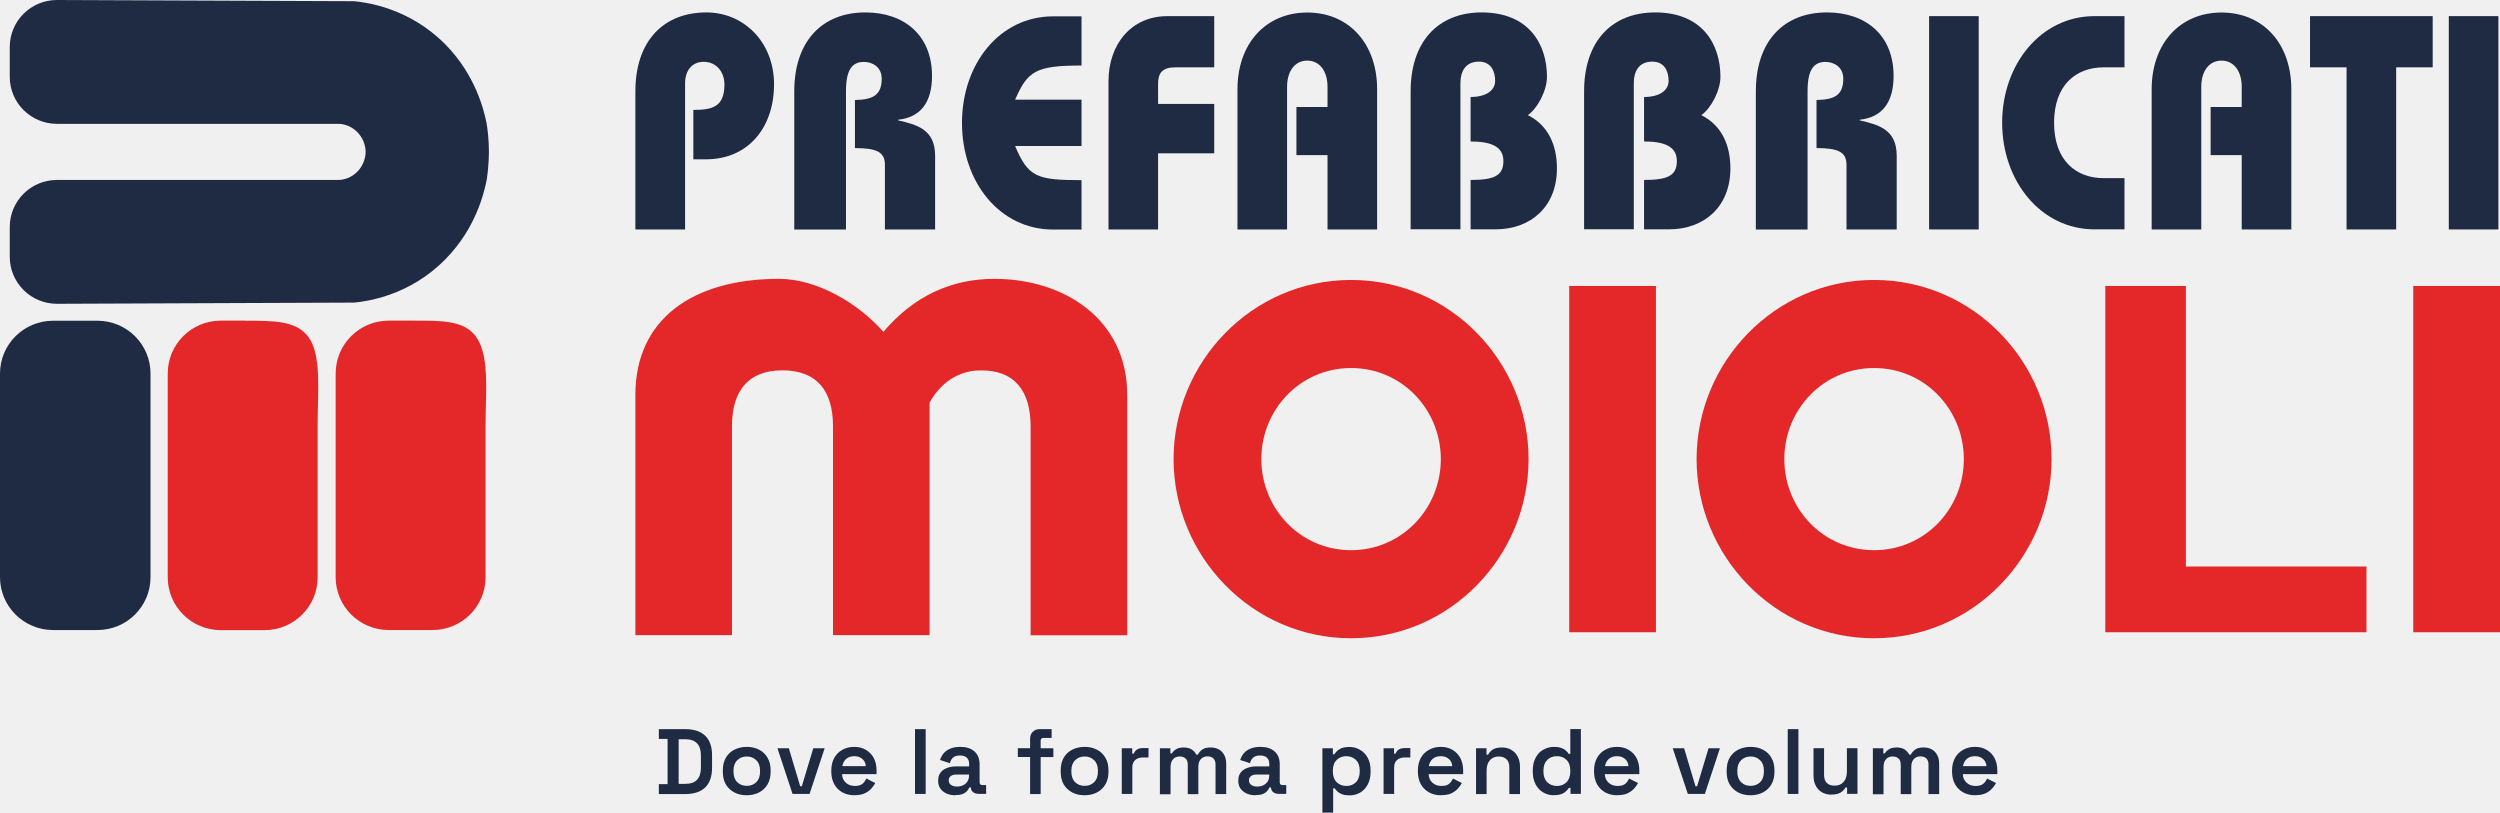
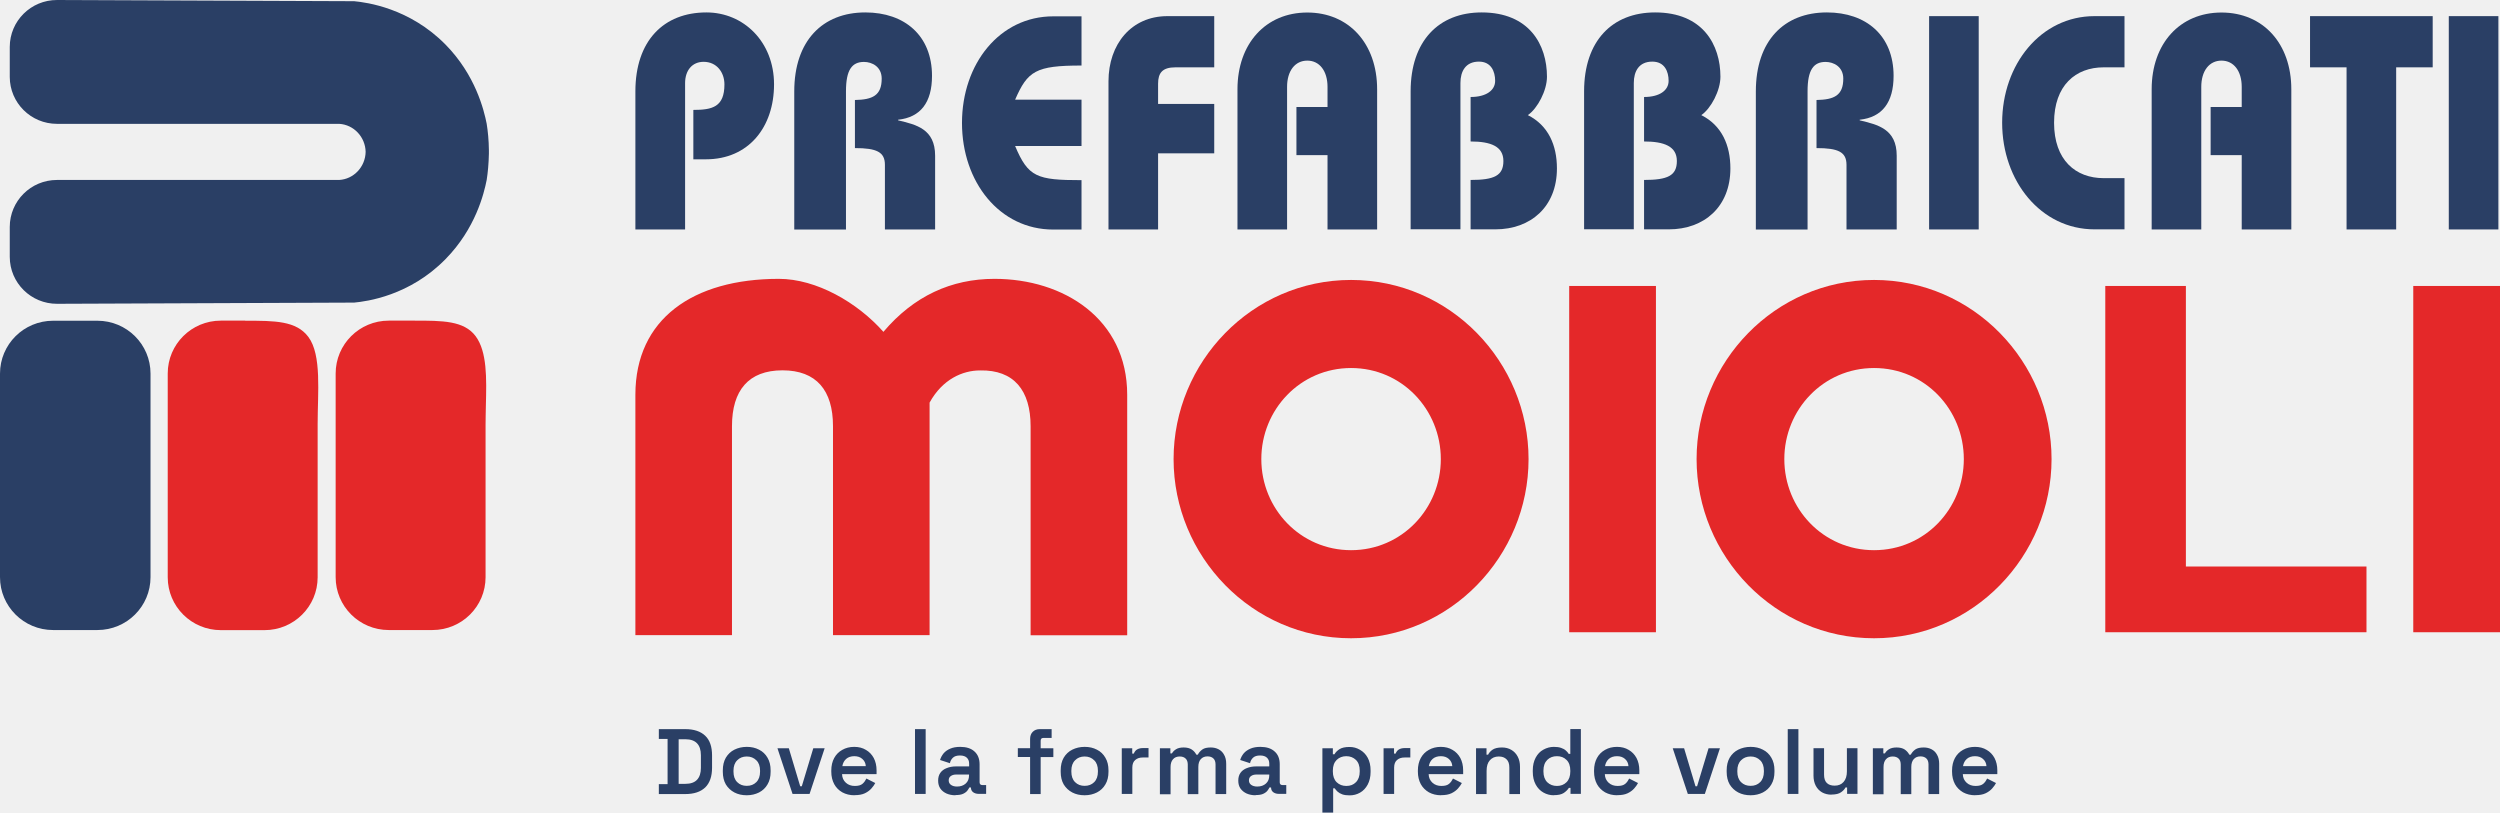
<svg xmlns="http://www.w3.org/2000/svg" class="logo-svg" role="img" aria-hidden="true" focusable="false" preserveAspectRatio="xMinYMid meet" viewBox="0 0 800 260" fill="none">
  <g clip-path="url(#moioliLogoClip)">
-     <path d="M203.324 73.424V29.241C203.324 13.05 212.372 3.976 226.056 3.976C237.904 3.976 247.692 13.338 247.692 26.997C247.692 40.656 239.578 50.98 225.895 50.98H221.87V35.173C227.987 35.173 231.819 34.211 231.819 26.997C231.819 23.181 229.372 19.783 225.154 19.783C221.516 19.783 219.23 22.508 219.23 26.612V73.424H203.357H203.324Z" fill="#1F2A43" />
-     <path d="M254.164 73.424V29.241C254.164 13.05 263.211 3.976 276.895 3.976C289.484 3.976 298.241 11.382 298.241 24.272C298.241 32.768 294.603 37.546 287.391 38.315V38.508C293.154 39.886 299.239 41.233 299.239 49.826V73.424H283.173V52.744C283.173 48.639 280.533 47.389 273.578 47.389V31.999C279.245 31.903 282.143 30.524 282.143 25.169C282.143 21.354 279.052 19.815 276.476 19.815C272.645 19.815 270.713 22.348 270.713 29.177V73.456H254.099L254.164 73.424Z" fill="#1F2A43" />
-     <path d="M346.086 20.97C331.404 20.97 328.828 22.733 324.836 31.903H346.086V46.716H324.836C329.022 56.656 331.758 57.65 346.086 57.65V73.457H337.039C319.878 73.457 307.836 58.259 307.836 39.342C307.836 20.424 319.878 5.227 337.039 5.227H346.086V21.034V20.97Z" fill="#1F2A43" />
-     <path d="M370.588 73.424H354.715V26.035C354.715 14.14 362.024 5.162 373.582 5.162H388.554V21.546H376.158C371.972 21.546 370.588 23.31 370.588 26.805V33.249H388.554V49.057H370.588V73.424Z" fill="#1F2A43" />
-     <path d="M395.991 73.424V28.568C395.991 13.947 405.039 4.008 418.336 4.008C431.634 4.008 440.681 13.947 440.681 28.568V73.424H424.808V49.634H414.859V34.243H424.808V27.799C424.808 22.733 422.264 19.398 418.336 19.398C414.408 19.398 411.865 22.701 411.865 27.799V73.424H395.991Z" fill="#1F2A43" />
-     <path d="M451.403 73.424V29.241C451.403 13.05 460.45 3.976 474.134 3.976C489.459 3.976 495.03 14.396 495.03 24.56C495.03 28.953 492.035 34.692 488.912 36.84C495.48 40.143 498.217 46.491 498.217 53.898C498.217 66.178 489.814 73.392 478.512 73.392H470.592V57.585C478.158 57.585 481.088 56.206 481.088 51.525C481.088 46.844 477.064 45.273 470.592 45.273V31.037C475.615 31.037 478.448 28.889 478.448 25.875C478.448 22.861 477.16 19.719 473.264 19.719C468.982 19.719 467.34 22.829 467.34 26.548V73.36H451.467L451.403 73.424Z" fill="#1F2A43" />
-     <path d="M506.91 73.424V29.241C506.91 13.05 515.926 3.976 529.642 3.976C544.967 3.976 550.537 14.396 550.537 24.56C550.537 28.953 547.543 34.692 544.42 36.84C550.988 40.143 553.725 46.491 553.725 53.898C553.725 66.178 545.321 73.392 534.02 73.392H526.1V57.585C533.666 57.585 536.596 56.206 536.596 51.525C536.596 46.844 532.571 45.273 526.1 45.273V31.037C531.123 31.037 533.956 28.889 533.956 25.875C533.956 22.861 532.668 19.719 528.74 19.719C524.458 19.719 522.816 22.829 522.816 26.548V73.36H506.943L506.91 73.424Z" fill="#1F2A43" />
-     <path d="M561.871 73.424V29.241C561.871 13.05 570.886 3.976 584.602 3.976C597.191 3.976 605.948 11.382 605.948 24.272C605.948 32.768 602.31 37.546 595.098 38.315V38.508C600.829 39.886 606.946 41.233 606.946 49.826V73.424H590.88V52.744C590.88 48.639 588.24 47.389 581.285 47.389V31.999C586.952 31.903 589.85 30.524 589.85 25.169C589.85 21.354 586.759 19.815 584.183 19.815C580.352 19.815 578.42 22.348 578.42 29.177V73.456H561.806L561.871 73.424Z" fill="#1F2A43" />
-     <path d="M633.187 73.424H617.314V5.162H633.187V73.424Z" fill="#1F2A43" />
-     <path d="M679.841 21.546H673.176C664.225 21.546 657.303 27.286 657.303 39.277C657.303 51.269 664.225 57.008 673.176 57.008H679.841V73.392H670.246C653.085 73.392 640.689 57.97 640.689 39.277C640.689 20.584 653.085 5.162 670.246 5.162H679.841V21.546Z" fill="#1F2A43" />
-     <path d="M688.534 73.424V28.568C688.534 13.947 697.549 4.008 710.879 4.008C724.208 4.008 733.223 13.947 733.223 28.568V73.424H717.35V49.634H707.401V34.243H717.35V27.799C717.35 22.733 714.807 19.398 710.879 19.398C706.951 19.398 704.407 22.701 704.407 27.799V73.424H688.534Z" fill="#1F2A43" />
-     <path d="M778.46 5.162V21.546H766.773V73.424H750.899V21.546H739.212V5.162H778.428H778.46Z" fill="#1F2A43" />
-     <path d="M799.485 73.424H783.612V5.162H799.485V73.424Z" fill="#1F2A43" />
+     <path d="M203.324 73.424V29.241C203.324 13.05 212.372 3.976 226.056 3.976C237.904 3.976 247.692 13.338 247.692 26.997C247.692 40.656 239.578 50.98 225.895 50.98H221.87V35.173C227.987 35.173 231.819 34.211 231.819 26.997C231.819 23.181 229.372 19.783 225.154 19.783C221.516 19.783 219.23 22.508 219.23 26.612V73.424H203.357H203.324Z" fill="#2A3F65" />
+     <path d="M254.164 73.424V29.241C254.164 13.05 263.211 3.976 276.895 3.976C289.484 3.976 298.241 11.382 298.241 24.272C298.241 32.768 294.603 37.546 287.391 38.315V38.508C293.154 39.886 299.239 41.233 299.239 49.826V73.424H283.173V52.744C283.173 48.639 280.533 47.389 273.578 47.389V31.999C279.245 31.903 282.143 30.524 282.143 25.169C282.143 21.354 279.052 19.815 276.476 19.815C272.645 19.815 270.713 22.348 270.713 29.177V73.456H254.099L254.164 73.424Z" fill="#2A3F65" />
+     <path d="M346.086 20.97C331.404 20.97 328.828 22.733 324.836 31.903H346.086V46.716H324.836C329.022 56.656 331.758 57.65 346.086 57.65V73.457H337.039C319.878 73.457 307.836 58.259 307.836 39.342C307.836 20.424 319.878 5.227 337.039 5.227H346.086V21.034V20.97Z" fill="#2A3F65" />
+     <path d="M370.588 73.424H354.715V26.035C354.715 14.14 362.024 5.162 373.582 5.162H388.554V21.546H376.158C371.972 21.546 370.588 23.31 370.588 26.805V33.249H388.554V49.057H370.588V73.424Z" fill="#2A3F65" />
+     <path d="M395.991 73.424V28.568C395.991 13.947 405.039 4.008 418.336 4.008C431.634 4.008 440.681 13.947 440.681 28.568V73.424H424.808V49.634H414.859V34.243H424.808V27.799C424.808 22.733 422.264 19.398 418.336 19.398C414.408 19.398 411.865 22.701 411.865 27.799V73.424H395.991Z" fill="#2A3F65" />
+     <path d="M451.403 73.424V29.241C451.403 13.05 460.45 3.976 474.134 3.976C489.459 3.976 495.03 14.396 495.03 24.56C495.03 28.953 492.035 34.692 488.912 36.84C495.48 40.143 498.217 46.491 498.217 53.898C498.217 66.178 489.814 73.392 478.512 73.392H470.592V57.585C478.158 57.585 481.088 56.206 481.088 51.525C481.088 46.844 477.064 45.273 470.592 45.273V31.037C475.615 31.037 478.448 28.889 478.448 25.875C478.448 22.861 477.16 19.719 473.264 19.719C468.982 19.719 467.34 22.829 467.34 26.548V73.36H451.467L451.403 73.424Z" fill="#2A3F65" />
+     <path d="M506.91 73.424V29.241C506.91 13.05 515.926 3.976 529.642 3.976C544.967 3.976 550.537 14.396 550.537 24.56C550.537 28.953 547.543 34.692 544.42 36.84C550.988 40.143 553.725 46.491 553.725 53.898C553.725 66.178 545.321 73.392 534.02 73.392H526.1V57.585C533.666 57.585 536.596 56.206 536.596 51.525C536.596 46.844 532.571 45.273 526.1 45.273V31.037C531.123 31.037 533.956 28.889 533.956 25.875C533.956 22.861 532.668 19.719 528.74 19.719C524.458 19.719 522.816 22.829 522.816 26.548V73.36H506.943L506.91 73.424Z" fill="#2A3F65" />
+     <path d="M561.871 73.424V29.241C561.871 13.05 570.886 3.976 584.602 3.976C597.191 3.976 605.948 11.382 605.948 24.272C605.948 32.768 602.31 37.546 595.098 38.315V38.508C600.829 39.886 606.946 41.233 606.946 49.826V73.424H590.88V52.744C590.88 48.639 588.24 47.389 581.285 47.389V31.999C586.952 31.903 589.85 30.524 589.85 25.169C589.85 21.354 586.759 19.815 584.183 19.815C580.352 19.815 578.42 22.348 578.42 29.177V73.456H561.806L561.871 73.424Z" fill="#2A3F65" />
+     <path d="M633.187 73.424H617.314V5.162H633.187V73.424Z" fill="#2A3F65" />
+     <path d="M679.841 21.546H673.176C664.225 21.546 657.303 27.286 657.303 39.277C657.303 51.269 664.225 57.008 673.176 57.008H679.841V73.392H670.246C653.085 73.392 640.689 57.97 640.689 39.277C640.689 20.584 653.085 5.162 670.246 5.162H679.841V21.546Z" fill="#2A3F65" />
+     <path d="M688.534 73.424V28.568C688.534 13.947 697.549 4.008 710.879 4.008C724.208 4.008 733.223 13.947 733.223 28.568V73.424H717.35V49.634H707.401V34.243H717.35V27.799C717.35 22.733 714.807 19.398 710.879 19.398C706.951 19.398 704.407 22.701 704.407 27.799V73.424H688.534Z" fill="#2A3F65" />
+     <path d="M778.46 5.162V21.546H766.773V73.424H750.899V21.546H739.212V5.162H778.428H778.46Z" fill="#2A3F65" />
+     <path d="M799.485 73.424H783.612V5.162H799.485V73.424Z" fill="#2A3F65" />
    <path d="M203.324 203.28V126.329C203.324 102.057 221.773 89.231 249.237 89.231C261.247 89.231 274.383 96.798 282.69 106.193C292.382 94.746 304.391 89.231 318.236 89.231C340.387 89.231 360.704 102.057 360.704 126.329V203.28H329.794V136.396C329.794 124.95 324.482 118.313 313.632 118.537C308.094 118.537 301.622 121.295 297.469 128.829V203.248H266.559V136.364C266.559 124.918 261.247 118.505 250.397 118.505C239.546 118.505 234.234 124.918 234.234 136.364V203.248H203.324V203.28Z" fill="#E42829" />
    <path d="M432.342 117.767C416.082 117.767 403.622 131.074 403.622 146.913C403.622 162.752 416.082 176.058 432.342 176.058C448.601 176.058 461.062 162.752 461.062 146.913C461.062 131.074 448.634 117.767 432.342 117.767ZM432.342 204.242C400.596 204.242 375.546 177.95 375.546 146.913C375.546 115.876 400.596 89.584 432.342 89.584C464.088 89.584 489.138 115.876 489.138 146.913C489.138 177.95 464.088 204.242 432.342 204.242Z" fill="#E42829" />
    <path d="M529.899 202.318H502.145V91.508H529.899V202.35V202.318Z" fill="#E42829" />
    <path d="M599.702 117.767C583.443 117.767 570.983 131.074 570.983 146.913C570.983 162.752 583.411 176.058 599.702 176.058C615.994 176.058 628.422 162.752 628.422 146.913C628.422 131.074 615.994 117.767 599.702 117.767ZM599.702 204.242C567.956 204.242 542.907 177.95 542.907 146.913C542.907 115.876 567.956 89.584 599.702 89.584C631.449 89.584 656.498 115.876 656.498 146.913C656.498 177.95 631.449 204.242 599.702 204.242Z" fill="#E42829" />
    <path d="M800 202.318H772.246V91.508H800V202.35V202.318Z" fill="#E42829" />
    <path d="M673.691 91.508H699.481V181.285H757.274V202.318H673.691V91.508Z" fill="#E42829" />
    <path d="M78.464 102.602H70.672C61.271 102.602 53.672 110.168 53.672 119.531V184.715C53.672 194.078 61.271 201.645 70.672 201.645H84.646C94.047 201.645 101.646 194.078 101.646 184.715V135.627C101.646 125.687 102.998 113.599 98.684 107.828C94.82 102.634 87.898 102.634 78.689 102.634H78.432L78.464 102.602Z" fill="#E42829" />
-     <path d="M0 184.683C0 194.046 7.598 201.613 17 201.613H31.167C40.568 201.613 48.167 194.046 48.167 184.683V119.563C48.167 110.201 40.568 102.634 31.167 102.634H17C7.598 102.634 0 110.201 0 119.563L0 184.683Z" fill="#1F2A43" />
+     <path d="M0 184.683C0 194.046 7.598 201.613 17 201.613H31.167C40.568 201.613 48.167 194.046 48.167 184.683V119.563C48.167 110.201 40.568 102.634 31.167 102.634H17C7.598 102.634 0 110.201 0 119.563L0 184.683Z" fill="#2A3F65" />
    <path d="M132.652 102.602H124.409C115.008 102.602 107.409 110.168 107.409 119.531V184.683C107.409 194.046 115.008 201.613 124.409 201.613H138.383C147.785 201.613 155.383 194.046 155.383 184.683V135.819C155.383 133.799 155.447 131.779 155.48 129.727C155.705 121.07 155.898 112.541 152.196 107.571C148.493 102.602 141.538 102.602 132.716 102.602H132.652Z" fill="#E42829" />
-     <path d="M156.445 48.447V47.999C156.413 44.856 156.123 42.003 155.737 39.598C154.868 35.173 152.131 24.015 142.601 14.3C131.074 2.565 117.326 0.77 113.334 0.385C81.652 0.257 49.97 0.128 18.288 0C9.917 -0.032 3.123 6.701 3.123 15.038V24.593C3.123 32.897 9.884 39.63 18.224 39.63H108.536C113.205 39.887 116.907 43.83 117.004 48.608C116.907 53.385 113.205 57.329 108.536 57.586H18.224C9.884 57.586 3.123 64.319 3.123 72.623V82.178C3.123 90.514 9.917 97.248 18.288 97.216C49.97 97.087 81.652 96.959 113.334 96.831C117.326 96.446 131.074 94.683 142.601 82.883C152.131 73.168 154.868 62.01 155.737 57.586C156.123 55.181 156.381 52.359 156.445 49.185V48.447Z" fill="#1F2A43" />
-     <path d="M210.826 254.068V250.926H213.627V236.465H210.826V233.323H219.294C222.063 233.323 224.188 234.028 225.669 235.439C227.15 236.85 227.858 238.934 227.858 241.756V245.667C227.858 248.457 227.118 250.573 225.669 251.984C224.188 253.395 222.063 254.1 219.294 254.1H210.826V254.068ZM217.169 250.83H219.326C221 250.83 222.256 250.381 223.061 249.515C223.866 248.649 224.285 247.399 224.285 245.764V241.659C224.285 239.992 223.866 238.71 223.061 237.876C222.256 237.01 221 236.561 219.326 236.561H217.169V250.83ZM238.966 254.485C237.485 254.485 236.165 254.196 235.006 253.587C233.847 252.978 232.946 252.112 232.269 251.022C231.625 249.9 231.303 248.553 231.303 246.982V246.501C231.303 244.93 231.625 243.583 232.269 242.461C232.946 241.339 233.847 240.473 235.006 239.896C236.165 239.319 237.485 238.998 238.966 238.998C240.447 238.998 241.735 239.287 242.894 239.896C244.054 240.473 244.955 241.339 245.599 242.461C246.275 243.583 246.597 244.93 246.597 246.501V246.982C246.597 248.553 246.275 249.9 245.599 251.022C244.955 252.144 244.054 252.978 242.894 253.587C241.735 254.164 240.447 254.485 238.966 254.485ZM238.966 251.471C240.222 251.471 241.22 251.086 242.025 250.284C242.83 249.483 243.216 248.361 243.216 246.918V246.629C243.216 245.186 242.83 244.064 242.025 243.295C241.22 242.493 240.222 242.076 238.966 242.076C237.711 242.076 236.68 242.493 235.908 243.295C235.103 244.096 234.716 245.186 234.716 246.629V246.918C234.716 248.361 235.103 249.483 235.908 250.284C236.713 251.086 237.711 251.471 238.966 251.471ZM253.616 254.068L248.786 239.447H252.425L256.063 251.599H256.578L260.249 239.447H263.887L259.057 254.068H253.648H253.616ZM273.449 254.485C271.968 254.485 270.68 254.164 269.554 253.555C268.427 252.914 267.557 252.048 266.946 250.926C266.334 249.771 266.012 248.457 266.012 246.918V246.565C266.012 245.026 266.334 243.679 266.946 242.557C267.557 241.435 268.427 240.569 269.521 239.96C270.648 239.319 271.904 238.998 273.353 238.998C274.802 238.998 276.025 239.319 277.088 239.96C278.15 240.569 278.987 241.435 279.599 242.557C280.179 243.679 280.501 244.994 280.501 246.501V247.719H269.457C269.489 248.874 269.908 249.771 270.68 250.477C271.453 251.182 272.419 251.503 273.546 251.503C274.673 251.503 275.478 251.278 276.025 250.797C276.573 250.317 276.959 249.739 277.249 249.13L280.082 250.573C279.792 251.118 279.406 251.695 278.859 252.304C278.343 252.882 277.635 253.427 276.766 253.843C275.896 254.26 274.802 254.453 273.449 254.453V254.485ZM269.521 245.154H277.055C276.991 244.192 276.605 243.423 275.929 242.846C275.285 242.269 274.415 241.98 273.385 241.98C272.355 241.98 271.421 242.269 270.777 242.846C270.133 243.423 269.715 244.192 269.554 245.154H269.521ZM292.8 254.068V233.323H296.213V254.068H292.8ZM305.711 254.485C304.681 254.485 303.747 254.292 302.91 253.94C302.073 253.555 301.396 253.042 300.913 252.337C300.431 251.631 300.205 250.797 300.205 249.804C300.205 248.81 300.431 247.976 300.913 247.303C301.396 246.629 302.073 246.116 302.942 245.796C303.779 245.443 304.777 245.251 305.872 245.251H310.122V244.353C310.122 243.583 309.896 242.974 309.414 242.493C308.931 242.012 308.19 241.756 307.192 241.756C306.194 241.756 305.453 241.98 304.938 242.461C304.455 242.91 304.101 243.519 303.972 244.225L300.817 243.199C301.042 242.429 301.429 241.724 301.944 241.082C302.491 240.441 303.167 239.96 304.069 239.575C304.938 239.191 306.001 238.998 307.289 238.998C309.22 238.998 310.734 239.479 311.796 240.441C312.891 241.403 313.47 242.782 313.47 244.577V250.317C313.47 250.894 313.76 251.214 314.307 251.214H315.563V254.036H313.148C312.44 254.036 311.86 253.843 311.378 253.491C310.927 253.138 310.701 252.657 310.701 252.048V251.984H310.186C310.057 252.272 309.864 252.593 309.575 252.978C309.285 253.363 308.834 253.715 308.222 254.004C307.643 254.292 306.806 254.421 305.775 254.421L305.711 254.485ZM306.258 251.695C307.385 251.695 308.319 251.375 309.027 250.733C309.735 250.092 310.09 249.226 310.09 248.136V247.848H306.033C305.292 247.848 304.713 248.008 304.262 248.329C303.811 248.649 303.586 249.098 303.586 249.707C303.586 250.317 303.811 250.797 304.294 251.15C304.777 251.503 305.421 251.695 306.258 251.695ZM329.633 254.068V242.237H325.705V239.415H329.633V236.465C329.633 235.503 329.923 234.734 330.47 234.189C331.05 233.612 331.79 233.323 332.724 233.323H336.523V236.145H333.851C333.304 236.145 333.014 236.433 333.014 237.042V239.447H337.071V242.269H333.014V254.1H329.633V254.068ZM347.084 254.485C345.603 254.485 344.283 254.196 343.124 253.587C341.965 252.978 341.063 252.112 340.387 251.022C339.743 249.9 339.421 248.553 339.421 246.982V246.501C339.421 244.93 339.743 243.583 340.387 242.461C341.063 241.339 341.965 240.473 343.124 239.896C344.283 239.319 345.603 238.998 347.084 238.998C348.565 238.998 349.853 239.287 351.012 239.896C352.171 240.473 353.073 241.339 353.717 242.461C354.393 243.583 354.715 244.93 354.715 246.501V246.982C354.715 248.553 354.393 249.9 353.717 251.022C353.073 252.144 352.171 252.978 351.012 253.587C349.853 254.164 348.565 254.485 347.084 254.485ZM347.084 251.471C348.34 251.471 349.338 251.086 350.143 250.284C350.948 249.483 351.334 248.361 351.334 246.918V246.629C351.334 245.186 350.948 244.064 350.143 243.295C349.338 242.493 348.34 242.076 347.084 242.076C345.828 242.076 344.798 242.493 344.025 243.295C343.22 244.096 342.834 245.186 342.834 246.629V246.918C342.834 248.361 343.22 249.483 344.025 250.284C344.83 251.086 345.828 251.471 347.084 251.471ZM358.965 254.068V239.447H362.313V241.146H362.828C363.054 240.537 363.408 240.088 363.923 239.8C364.438 239.511 365.05 239.383 365.758 239.383H367.529V242.397H365.694C364.696 242.397 363.891 242.653 363.279 243.199C362.667 243.712 362.345 244.513 362.345 245.603V254.068H358.933H358.965ZM371.167 254.068V239.447H374.516V241.082H375.031C375.289 240.601 375.707 240.153 376.319 239.768C376.931 239.383 377.736 239.191 378.766 239.191C379.828 239.191 380.698 239.415 381.342 239.832C381.986 240.249 382.501 240.826 382.823 241.499H383.306C383.628 240.826 384.143 240.281 384.755 239.832C385.366 239.383 386.3 239.191 387.459 239.191C388.361 239.191 389.198 239.383 389.938 239.768C390.679 240.153 391.291 240.73 391.709 241.531C392.16 242.301 392.385 243.263 392.385 244.417V254.1H388.972V244.641C388.972 243.808 388.747 243.134 388.296 242.718C387.846 242.269 387.202 242.044 386.397 242.044C385.495 242.044 384.787 242.333 384.239 242.942C383.724 243.519 383.467 244.353 383.467 245.443V254.132H380.086V244.673C380.086 243.84 379.861 243.166 379.41 242.75C378.959 242.301 378.315 242.076 377.51 242.076C376.609 242.076 375.868 242.365 375.353 242.974C374.838 243.551 374.58 244.385 374.58 245.475V254.164H371.167V254.068ZM401.755 254.485C400.724 254.485 399.791 254.292 398.954 253.94C398.116 253.555 397.472 253.042 396.957 252.337C396.474 251.631 396.249 250.797 396.249 249.804C396.249 248.81 396.474 247.976 396.957 247.303C397.44 246.629 398.116 246.116 398.986 245.796C399.855 245.443 400.821 245.251 401.916 245.251H406.166V244.353C406.166 243.583 405.94 242.974 405.457 242.493C404.974 242.012 404.234 241.756 403.236 241.756C402.238 241.756 401.497 241.98 400.982 242.461C400.499 242.91 400.145 243.519 400.016 244.225L396.861 243.199C397.086 242.429 397.472 241.724 397.988 241.082C398.535 240.441 399.243 239.96 400.113 239.575C400.982 239.191 402.044 238.998 403.332 238.998C405.264 238.998 406.777 239.479 407.84 240.441C408.967 241.403 409.514 242.782 409.514 244.577V250.317C409.514 250.894 409.804 251.214 410.351 251.214H411.607V254.036H409.192C408.484 254.036 407.904 253.843 407.421 253.491C406.971 253.138 406.745 252.657 406.745 252.048V251.984H406.23C406.101 252.272 405.908 252.593 405.618 252.978C405.329 253.363 404.878 253.715 404.266 254.004C403.686 254.292 402.849 254.421 401.819 254.421L401.755 254.485ZM402.334 251.695C403.461 251.695 404.395 251.375 405.103 250.733C405.811 250.092 406.166 249.226 406.166 248.136V247.848H402.109C401.368 247.848 400.789 248.008 400.338 248.329C399.887 248.649 399.662 249.098 399.662 249.707C399.662 250.317 399.887 250.797 400.37 251.15C400.853 251.503 401.497 251.695 402.334 251.695ZM423.166 260V239.447H426.514V241.371H427.029C427.351 240.762 427.899 240.217 428.639 239.736C429.38 239.255 430.474 239.03 431.859 239.03C433.05 239.03 434.145 239.319 435.175 239.928C436.205 240.505 437.043 241.339 437.654 242.461C438.266 243.583 438.588 244.93 438.588 246.533V247.014C438.588 248.585 438.266 249.932 437.654 251.086C437.043 252.208 436.238 253.074 435.207 253.651C434.209 254.228 433.082 254.517 431.891 254.517C430.957 254.517 430.185 254.421 429.541 254.196C428.929 253.972 428.414 253.683 428.027 253.33C427.641 252.978 427.351 252.625 427.126 252.272H426.611V260.032H423.198L423.166 260ZM430.829 251.503C432.084 251.503 433.115 251.118 433.887 250.317C434.692 249.515 435.111 248.361 435.111 246.886V246.597C435.111 245.09 434.692 243.936 433.887 243.166C433.082 242.397 432.052 241.98 430.829 241.98C429.605 241.98 428.575 242.365 427.738 243.166C426.933 243.968 426.514 245.09 426.514 246.597V246.886C426.514 248.361 426.933 249.515 427.738 250.317C428.575 251.118 429.605 251.503 430.829 251.503ZM442.741 254.068V239.447H446.09V241.146H446.605C446.831 240.537 447.185 240.088 447.7 239.8C448.215 239.511 448.827 239.383 449.535 239.383H451.306V242.397H449.471C448.473 242.397 447.668 242.653 447.056 243.199C446.444 243.712 446.122 244.513 446.122 245.603V254.068H442.709H442.741ZM461.158 254.485C459.677 254.485 458.389 254.164 457.262 253.555C456.168 252.914 455.266 252.048 454.654 250.926C454.043 249.771 453.721 248.457 453.721 246.918V246.565C453.721 245.026 454.043 243.679 454.654 242.557C455.266 241.435 456.135 240.569 457.23 239.96C458.357 239.319 459.613 238.998 461.062 238.998C462.51 238.998 463.734 239.319 464.796 239.96C465.859 240.569 466.696 241.435 467.308 242.557C467.887 243.679 468.209 244.994 468.209 246.501V247.719H457.166C457.198 248.874 457.617 249.771 458.389 250.477C459.162 251.182 460.128 251.503 461.255 251.503C462.382 251.503 463.187 251.278 463.734 250.797C464.281 250.317 464.668 249.739 464.957 249.13L467.791 250.573C467.501 251.118 467.115 251.695 466.567 252.304C466.052 252.882 465.344 253.427 464.474 253.843C463.605 254.26 462.51 254.453 461.158 254.453V254.485ZM457.198 245.154H464.732C464.668 244.192 464.281 243.423 463.605 242.846C462.961 242.269 462.092 241.98 461.062 241.98C460.031 241.98 459.098 242.269 458.454 242.846C457.81 243.423 457.391 244.192 457.23 245.154H457.198ZM472.331 254.068V239.447H475.679V241.499H476.194C476.452 240.954 476.903 240.409 477.579 239.928C478.255 239.447 479.285 239.191 480.637 239.191C481.764 239.191 482.762 239.447 483.632 239.96C484.501 240.473 485.177 241.179 485.66 242.108C486.143 243.006 486.401 244.096 486.401 245.347V254.1H482.988V245.603C482.988 244.417 482.698 243.551 482.086 242.974C481.507 242.397 480.702 242.076 479.607 242.076C478.384 242.076 477.45 242.493 476.742 243.295C476.033 244.096 475.711 245.219 475.711 246.693V254.1H472.298L472.331 254.068ZM497.219 254.485C496.028 254.485 494.933 254.196 493.903 253.619C492.872 253.042 492.035 252.176 491.423 251.054C490.812 249.932 490.49 248.585 490.49 246.982V246.501C490.49 244.93 490.812 243.583 491.423 242.429C492.035 241.307 492.84 240.441 493.87 239.896C494.901 239.319 496.028 238.998 497.219 238.998C498.12 238.998 498.893 239.094 499.537 239.319C500.181 239.543 500.664 239.8 501.05 240.153C501.437 240.473 501.759 240.858 501.984 241.243H502.499V233.291H505.88V254.036H502.564V252.112H502.048C501.694 252.689 501.147 253.234 500.406 253.747C499.666 254.228 498.603 254.453 497.219 254.453V254.485ZM498.217 251.503C499.441 251.503 500.471 251.118 501.276 250.317C502.081 249.515 502.499 248.361 502.499 246.886V246.597C502.499 245.09 502.081 243.936 501.276 243.166C500.471 242.365 499.473 241.98 498.217 241.98C496.961 241.98 495.963 242.365 495.126 243.166C494.321 243.968 493.903 245.09 493.903 246.597V246.886C493.903 248.361 494.321 249.515 495.126 250.317C495.963 251.118 496.994 251.503 498.217 251.503ZM517.535 254.485C516.054 254.485 514.766 254.164 513.639 253.555C512.545 252.914 511.643 252.048 511.031 250.926C510.42 249.771 510.098 248.457 510.098 246.918V246.565C510.098 245.026 510.42 243.679 511.031 242.557C511.643 241.435 512.512 240.569 513.607 239.96C514.734 239.319 515.99 238.998 517.439 238.998C518.888 238.998 520.111 239.319 521.173 239.96C522.236 240.569 523.073 241.435 523.685 242.557C524.264 243.679 524.586 244.994 524.586 246.501V247.719H513.543C513.575 248.874 513.994 249.771 514.766 250.477C515.539 251.182 516.505 251.503 517.632 251.503C518.759 251.503 519.564 251.278 520.111 250.797C520.658 250.317 521.045 249.739 521.334 249.13L524.168 250.573C523.878 251.118 523.492 251.695 522.944 252.304C522.429 252.882 521.721 253.427 520.852 253.843C519.982 254.26 518.888 254.453 517.535 254.453V254.485ZM513.575 245.154H521.109C521.045 244.192 520.658 243.423 519.982 242.846C519.338 242.269 518.469 241.98 517.439 241.98C516.408 241.98 515.475 242.269 514.831 242.846C514.187 243.423 513.768 244.192 513.607 245.154H513.575ZM540.105 254.068L535.276 239.447H538.914L542.552 251.599H543.067L546.738 239.447H550.376L545.547 254.068H540.138H540.105ZM560.196 254.485C558.715 254.485 557.395 254.196 556.236 253.587C555.077 252.978 554.175 252.112 553.499 251.022C552.855 249.9 552.533 248.553 552.533 246.982V246.501C552.533 244.93 552.855 243.583 553.499 242.461C554.175 241.339 555.077 240.473 556.236 239.896C557.395 239.319 558.715 238.998 560.196 238.998C561.677 238.998 562.965 239.287 564.124 239.896C565.283 240.473 566.185 241.339 566.829 242.461C567.505 243.583 567.827 244.93 567.827 246.501V246.982C567.827 248.553 567.505 249.9 566.829 251.022C566.185 252.144 565.283 252.978 564.124 253.587C562.965 254.164 561.677 254.485 560.196 254.485ZM560.196 251.471C561.452 251.471 562.45 251.086 563.255 250.284C564.06 249.483 564.446 248.361 564.446 246.918V246.629C564.446 245.186 564.06 244.064 563.255 243.295C562.45 242.493 561.452 242.076 560.196 242.076C558.941 242.076 557.91 242.493 557.138 243.295C556.333 244.096 555.946 245.186 555.946 246.629V246.918C555.946 248.361 556.333 249.483 557.138 250.284C557.942 251.086 558.941 251.471 560.196 251.471ZM572.077 254.068V233.323H575.49V254.068H572.077ZM586.051 254.292C584.924 254.292 583.926 254.036 583.056 253.555C582.187 253.042 581.511 252.337 581.028 251.407C580.545 250.477 580.319 249.387 580.319 248.168V239.415H583.7V247.912C583.7 249.098 583.99 249.964 584.569 250.541C585.149 251.118 585.986 251.407 587.081 251.407C588.304 251.407 589.238 251.022 589.946 250.22C590.655 249.419 591.009 248.297 591.009 246.822V239.415H594.39V254.036H591.073V251.984H590.558C590.301 252.529 589.818 253.042 589.141 253.523C588.465 254.004 587.435 254.26 586.083 254.26L586.051 254.292ZM599.316 254.068V239.447H602.664V241.082H603.179C603.437 240.601 603.856 240.153 604.467 239.768C605.079 239.383 605.884 239.191 606.914 239.191C607.977 239.191 608.846 239.415 609.49 239.832C610.134 240.281 610.649 240.826 610.971 241.499H611.454C611.776 240.826 612.291 240.281 612.903 239.832C613.547 239.383 614.448 239.191 615.607 239.191C616.509 239.191 617.346 239.383 618.087 239.768C618.827 240.153 619.439 240.73 619.857 241.531C620.308 242.301 620.534 243.263 620.534 244.417V254.1H617.121V244.641C617.121 243.808 616.895 243.134 616.445 242.718C615.994 242.269 615.35 242.044 614.545 242.044C613.643 242.044 612.935 242.333 612.388 242.942C611.873 243.519 611.615 244.353 611.615 245.443V254.132H608.234V244.673C608.234 243.84 608.009 243.166 607.558 242.75C607.107 242.301 606.463 242.076 605.659 242.076C604.757 242.076 604.016 242.365 603.501 242.974C602.986 243.551 602.729 244.385 602.729 245.475V254.164H599.316V254.068ZM632.092 254.485C630.611 254.485 629.323 254.164 628.196 253.555C627.102 252.914 626.2 252.048 625.589 250.926C624.977 249.771 624.655 248.457 624.655 246.918V246.565C624.655 245.026 624.977 243.679 625.589 242.557C626.2 241.435 627.07 240.569 628.164 239.96C629.291 239.319 630.547 238.998 631.996 238.998C633.445 238.998 634.668 239.319 635.731 239.96C636.793 240.569 637.63 241.435 638.242 242.557C638.822 243.679 639.143 244.994 639.143 246.501V247.719H628.1C628.132 248.874 628.551 249.771 629.323 250.477C630.096 251.182 631.062 251.503 632.189 251.503C633.316 251.503 634.121 251.278 634.668 250.797C635.215 250.317 635.602 249.739 635.892 249.13L638.725 250.573C638.435 251.118 638.049 251.695 637.501 252.304C636.986 252.882 636.278 253.427 635.409 253.843C634.539 254.26 633.445 254.453 632.092 254.453V254.485ZM628.132 245.154H635.666C635.602 244.192 635.215 243.423 634.539 242.846C633.895 242.269 633.026 241.98 631.996 241.98C630.965 241.98 630.032 242.269 629.388 242.846C628.744 243.423 628.325 244.192 628.164 245.154H628.132Z" fill="#1F2A43" />
+     <path d="M156.445 48.447V47.999C156.413 44.856 156.123 42.003 155.737 39.598C154.868 35.173 152.131 24.015 142.601 14.3C131.074 2.565 117.326 0.77 113.334 0.385C81.652 0.257 49.97 0.128 18.288 0C9.917 -0.032 3.123 6.701 3.123 15.038V24.593C3.123 32.897 9.884 39.63 18.224 39.63H108.536C113.205 39.887 116.907 43.83 117.004 48.608C116.907 53.385 113.205 57.329 108.536 57.586H18.224C9.884 57.586 3.123 64.319 3.123 72.623V82.178C3.123 90.514 9.917 97.248 18.288 97.216C49.97 97.087 81.652 96.959 113.334 96.831C117.326 96.446 131.074 94.683 142.601 82.883C152.131 73.168 154.868 62.01 155.737 57.586C156.123 55.181 156.381 52.359 156.445 49.185V48.447Z" fill="#2A3F65" />
+     <path d="M210.826 254.068V250.926H213.627V236.465H210.826V233.323H219.294C222.063 233.323 224.188 234.028 225.669 235.439C227.15 236.85 227.858 238.934 227.858 241.756V245.667C227.858 248.457 227.118 250.573 225.669 251.984C224.188 253.395 222.063 254.1 219.294 254.1H210.826V254.068ZM217.169 250.83H219.326C221 250.83 222.256 250.381 223.061 249.515C223.866 248.649 224.285 247.399 224.285 245.764V241.659C224.285 239.992 223.866 238.71 223.061 237.876C222.256 237.01 221 236.561 219.326 236.561H217.169V250.83ZM238.966 254.485C237.485 254.485 236.165 254.196 235.006 253.587C233.847 252.978 232.946 252.112 232.269 251.022C231.625 249.9 231.303 248.553 231.303 246.982V246.501C231.303 244.93 231.625 243.583 232.269 242.461C232.946 241.339 233.847 240.473 235.006 239.896C236.165 239.319 237.485 238.998 238.966 238.998C240.447 238.998 241.735 239.287 242.894 239.896C244.054 240.473 244.955 241.339 245.599 242.461C246.275 243.583 246.597 244.93 246.597 246.501V246.982C246.597 248.553 246.275 249.9 245.599 251.022C244.955 252.144 244.054 252.978 242.894 253.587C241.735 254.164 240.447 254.485 238.966 254.485ZM238.966 251.471C240.222 251.471 241.22 251.086 242.025 250.284C242.83 249.483 243.216 248.361 243.216 246.918V246.629C243.216 245.186 242.83 244.064 242.025 243.295C241.22 242.493 240.222 242.076 238.966 242.076C237.711 242.076 236.68 242.493 235.908 243.295C235.103 244.096 234.716 245.186 234.716 246.629V246.918C234.716 248.361 235.103 249.483 235.908 250.284C236.713 251.086 237.711 251.471 238.966 251.471ZM253.616 254.068L248.786 239.447H252.425L256.063 251.599H256.578L260.249 239.447H263.887L259.057 254.068H253.648H253.616ZM273.449 254.485C271.968 254.485 270.68 254.164 269.554 253.555C268.427 252.914 267.557 252.048 266.946 250.926C266.334 249.771 266.012 248.457 266.012 246.918V246.565C266.012 245.026 266.334 243.679 266.946 242.557C267.557 241.435 268.427 240.569 269.521 239.96C270.648 239.319 271.904 238.998 273.353 238.998C274.802 238.998 276.025 239.319 277.088 239.96C278.15 240.569 278.987 241.435 279.599 242.557C280.179 243.679 280.501 244.994 280.501 246.501V247.719H269.457C269.489 248.874 269.908 249.771 270.68 250.477C271.453 251.182 272.419 251.503 273.546 251.503C274.673 251.503 275.478 251.278 276.025 250.797C276.573 250.317 276.959 249.739 277.249 249.13L280.082 250.573C279.792 251.118 279.406 251.695 278.859 252.304C278.343 252.882 277.635 253.427 276.766 253.843C275.896 254.26 274.802 254.453 273.449 254.453V254.485ZM269.521 245.154H277.055C276.991 244.192 276.605 243.423 275.929 242.846C275.285 242.269 274.415 241.98 273.385 241.98C272.355 241.98 271.421 242.269 270.777 242.846C270.133 243.423 269.715 244.192 269.554 245.154H269.521ZM292.8 254.068V233.323H296.213V254.068H292.8ZM305.711 254.485C304.681 254.485 303.747 254.292 302.91 253.94C302.073 253.555 301.396 253.042 300.913 252.337C300.431 251.631 300.205 250.797 300.205 249.804C300.205 248.81 300.431 247.976 300.913 247.303C301.396 246.629 302.073 246.116 302.942 245.796C303.779 245.443 304.777 245.251 305.872 245.251H310.122V244.353C310.122 243.583 309.896 242.974 309.414 242.493C308.931 242.012 308.19 241.756 307.192 241.756C306.194 241.756 305.453 241.98 304.938 242.461C304.455 242.91 304.101 243.519 303.972 244.225L300.817 243.199C301.042 242.429 301.429 241.724 301.944 241.082C302.491 240.441 303.167 239.96 304.069 239.575C304.938 239.191 306.001 238.998 307.289 238.998C309.22 238.998 310.734 239.479 311.796 240.441C312.891 241.403 313.47 242.782 313.47 244.577V250.317C313.47 250.894 313.76 251.214 314.307 251.214H315.563V254.036H313.148C312.44 254.036 311.86 253.843 311.378 253.491C310.927 253.138 310.701 252.657 310.701 252.048V251.984H310.186C310.057 252.272 309.864 252.593 309.575 252.978C309.285 253.363 308.834 253.715 308.222 254.004C307.643 254.292 306.806 254.421 305.775 254.421L305.711 254.485ZM306.258 251.695C307.385 251.695 308.319 251.375 309.027 250.733C309.735 250.092 310.09 249.226 310.09 248.136V247.848H306.033C305.292 247.848 304.713 248.008 304.262 248.329C303.811 248.649 303.586 249.098 303.586 249.707C303.586 250.317 303.811 250.797 304.294 251.15C304.777 251.503 305.421 251.695 306.258 251.695ZM329.633 254.068V242.237H325.705V239.415H329.633V236.465C329.633 235.503 329.923 234.734 330.47 234.189C331.05 233.612 331.79 233.323 332.724 233.323H336.523V236.145H333.851C333.304 236.145 333.014 236.433 333.014 237.042V239.447H337.071V242.269H333.014V254.1H329.633V254.068ZM347.084 254.485C345.603 254.485 344.283 254.196 343.124 253.587C341.965 252.978 341.063 252.112 340.387 251.022C339.743 249.9 339.421 248.553 339.421 246.982V246.501C339.421 244.93 339.743 243.583 340.387 242.461C341.063 241.339 341.965 240.473 343.124 239.896C344.283 239.319 345.603 238.998 347.084 238.998C348.565 238.998 349.853 239.287 351.012 239.896C352.171 240.473 353.073 241.339 353.717 242.461C354.393 243.583 354.715 244.93 354.715 246.501V246.982C354.715 248.553 354.393 249.9 353.717 251.022C353.073 252.144 352.171 252.978 351.012 253.587C349.853 254.164 348.565 254.485 347.084 254.485ZM347.084 251.471C348.34 251.471 349.338 251.086 350.143 250.284C350.948 249.483 351.334 248.361 351.334 246.918V246.629C351.334 245.186 350.948 244.064 350.143 243.295C349.338 242.493 348.34 242.076 347.084 242.076C345.828 242.076 344.798 242.493 344.025 243.295C343.22 244.096 342.834 245.186 342.834 246.629V246.918C342.834 248.361 343.22 249.483 344.025 250.284C344.83 251.086 345.828 251.471 347.084 251.471ZM358.965 254.068V239.447H362.313V241.146H362.828C363.054 240.537 363.408 240.088 363.923 239.8C364.438 239.511 365.05 239.383 365.758 239.383H367.529V242.397H365.694C364.696 242.397 363.891 242.653 363.279 243.199C362.667 243.712 362.345 244.513 362.345 245.603V254.068H358.933H358.965ZM371.167 254.068V239.447H374.516V241.082H375.031C375.289 240.601 375.707 240.153 376.319 239.768C376.931 239.383 377.736 239.191 378.766 239.191C379.828 239.191 380.698 239.415 381.342 239.832C381.986 240.249 382.501 240.826 382.823 241.499H383.306C383.628 240.826 384.143 240.281 384.755 239.832C385.366 239.383 386.3 239.191 387.459 239.191C388.361 239.191 389.198 239.383 389.938 239.768C390.679 240.153 391.291 240.73 391.709 241.531C392.16 242.301 392.385 243.263 392.385 244.417V254.1H388.972V244.641C388.972 243.808 388.747 243.134 388.296 242.718C387.846 242.269 387.202 242.044 386.397 242.044C385.495 242.044 384.787 242.333 384.239 242.942C383.724 243.519 383.467 244.353 383.467 245.443V254.132H380.086V244.673C380.086 243.84 379.861 243.166 379.41 242.75C378.959 242.301 378.315 242.076 377.51 242.076C376.609 242.076 375.868 242.365 375.353 242.974C374.838 243.551 374.58 244.385 374.58 245.475V254.164H371.167V254.068ZM401.755 254.485C400.724 254.485 399.791 254.292 398.954 253.94C398.116 253.555 397.472 253.042 396.957 252.337C396.474 251.631 396.249 250.797 396.249 249.804C396.249 248.81 396.474 247.976 396.957 247.303C397.44 246.629 398.116 246.116 398.986 245.796C399.855 245.443 400.821 245.251 401.916 245.251H406.166V244.353C406.166 243.583 405.94 242.974 405.457 242.493C404.974 242.012 404.234 241.756 403.236 241.756C402.238 241.756 401.497 241.98 400.982 242.461C400.499 242.91 400.145 243.519 400.016 244.225L396.861 243.199C397.086 242.429 397.472 241.724 397.988 241.082C398.535 240.441 399.243 239.96 400.113 239.575C400.982 239.191 402.044 238.998 403.332 238.998C405.264 238.998 406.777 239.479 407.84 240.441C408.967 241.403 409.514 242.782 409.514 244.577V250.317C409.514 250.894 409.804 251.214 410.351 251.214H411.607V254.036H409.192C408.484 254.036 407.904 253.843 407.421 253.491C406.971 253.138 406.745 252.657 406.745 252.048V251.984H406.23C406.101 252.272 405.908 252.593 405.618 252.978C405.329 253.363 404.878 253.715 404.266 254.004C403.686 254.292 402.849 254.421 401.819 254.421L401.755 254.485ZM402.334 251.695C403.461 251.695 404.395 251.375 405.103 250.733C405.811 250.092 406.166 249.226 406.166 248.136V247.848H402.109C401.368 247.848 400.789 248.008 400.338 248.329C399.887 248.649 399.662 249.098 399.662 249.707C399.662 250.317 399.887 250.797 400.37 251.15C400.853 251.503 401.497 251.695 402.334 251.695ZM423.166 260V239.447H426.514V241.371H427.029C427.351 240.762 427.899 240.217 428.639 239.736C429.38 239.255 430.474 239.03 431.859 239.03C433.05 239.03 434.145 239.319 435.175 239.928C436.205 240.505 437.043 241.339 437.654 242.461C438.266 243.583 438.588 244.93 438.588 246.533V247.014C438.588 248.585 438.266 249.932 437.654 251.086C437.043 252.208 436.238 253.074 435.207 253.651C434.209 254.228 433.082 254.517 431.891 254.517C430.957 254.517 430.185 254.421 429.541 254.196C428.929 253.972 428.414 253.683 428.027 253.33C427.641 252.978 427.351 252.625 427.126 252.272H426.611V260.032H423.198L423.166 260ZM430.829 251.503C432.084 251.503 433.115 251.118 433.887 250.317C434.692 249.515 435.111 248.361 435.111 246.886V246.597C435.111 245.09 434.692 243.936 433.887 243.166C433.082 242.397 432.052 241.98 430.829 241.98C429.605 241.98 428.575 242.365 427.738 243.166C426.933 243.968 426.514 245.09 426.514 246.597V246.886C426.514 248.361 426.933 249.515 427.738 250.317C428.575 251.118 429.605 251.503 430.829 251.503ZM442.741 254.068V239.447H446.09V241.146H446.605C446.831 240.537 447.185 240.088 447.7 239.8C448.215 239.511 448.827 239.383 449.535 239.383H451.306V242.397H449.471C448.473 242.397 447.668 242.653 447.056 243.199C446.444 243.712 446.122 244.513 446.122 245.603V254.068H442.709H442.741ZM461.158 254.485C459.677 254.485 458.389 254.164 457.262 253.555C456.168 252.914 455.266 252.048 454.654 250.926C454.043 249.771 453.721 248.457 453.721 246.918V246.565C453.721 245.026 454.043 243.679 454.654 242.557C455.266 241.435 456.135 240.569 457.23 239.96C458.357 239.319 459.613 238.998 461.062 238.998C462.51 238.998 463.734 239.319 464.796 239.96C465.859 240.569 466.696 241.435 467.308 242.557C467.887 243.679 468.209 244.994 468.209 246.501V247.719H457.166C457.198 248.874 457.617 249.771 458.389 250.477C459.162 251.182 460.128 251.503 461.255 251.503C462.382 251.503 463.187 251.278 463.734 250.797C464.281 250.317 464.668 249.739 464.957 249.13L467.791 250.573C467.501 251.118 467.115 251.695 466.567 252.304C466.052 252.882 465.344 253.427 464.474 253.843C463.605 254.26 462.51 254.453 461.158 254.453V254.485ZM457.198 245.154H464.732C464.668 244.192 464.281 243.423 463.605 242.846C462.961 242.269 462.092 241.98 461.062 241.98C460.031 241.98 459.098 242.269 458.454 242.846C457.81 243.423 457.391 244.192 457.23 245.154H457.198ZM472.331 254.068V239.447H475.679V241.499H476.194C476.452 240.954 476.903 240.409 477.579 239.928C478.255 239.447 479.285 239.191 480.637 239.191C481.764 239.191 482.762 239.447 483.632 239.96C484.501 240.473 485.177 241.179 485.66 242.108C486.143 243.006 486.401 244.096 486.401 245.347V254.1H482.988V245.603C482.988 244.417 482.698 243.551 482.086 242.974C481.507 242.397 480.702 242.076 479.607 242.076C478.384 242.076 477.45 242.493 476.742 243.295C476.033 244.096 475.711 245.219 475.711 246.693V254.1H472.298L472.331 254.068ZM497.219 254.485C496.028 254.485 494.933 254.196 493.903 253.619C492.872 253.042 492.035 252.176 491.423 251.054C490.812 249.932 490.49 248.585 490.49 246.982V246.501C490.49 244.93 490.812 243.583 491.423 242.429C492.035 241.307 492.84 240.441 493.87 239.896C494.901 239.319 496.028 238.998 497.219 238.998C498.12 238.998 498.893 239.094 499.537 239.319C500.181 239.543 500.664 239.8 501.05 240.153C501.437 240.473 501.759 240.858 501.984 241.243H502.499V233.291H505.88V254.036H502.564V252.112H502.048C501.694 252.689 501.147 253.234 500.406 253.747C499.666 254.228 498.603 254.453 497.219 254.453V254.485ZM498.217 251.503C499.441 251.503 500.471 251.118 501.276 250.317C502.081 249.515 502.499 248.361 502.499 246.886V246.597C502.499 245.09 502.081 243.936 501.276 243.166C500.471 242.365 499.473 241.98 498.217 241.98C496.961 241.98 495.963 242.365 495.126 243.166C494.321 243.968 493.903 245.09 493.903 246.597V246.886C493.903 248.361 494.321 249.515 495.126 250.317C495.963 251.118 496.994 251.503 498.217 251.503ZM517.535 254.485C516.054 254.485 514.766 254.164 513.639 253.555C512.545 252.914 511.643 252.048 511.031 250.926C510.42 249.771 510.098 248.457 510.098 246.918V246.565C510.098 245.026 510.42 243.679 511.031 242.557C511.643 241.435 512.512 240.569 513.607 239.96C514.734 239.319 515.99 238.998 517.439 238.998C518.888 238.998 520.111 239.319 521.173 239.96C522.236 240.569 523.073 241.435 523.685 242.557C524.264 243.679 524.586 244.994 524.586 246.501V247.719H513.543C513.575 248.874 513.994 249.771 514.766 250.477C515.539 251.182 516.505 251.503 517.632 251.503C518.759 251.503 519.564 251.278 520.111 250.797C520.658 250.317 521.045 249.739 521.334 249.13L524.168 250.573C523.878 251.118 523.492 251.695 522.944 252.304C522.429 252.882 521.721 253.427 520.852 253.843C519.982 254.26 518.888 254.453 517.535 254.453V254.485ZM513.575 245.154H521.109C521.045 244.192 520.658 243.423 519.982 242.846C519.338 242.269 518.469 241.98 517.439 241.98C516.408 241.98 515.475 242.269 514.831 242.846C514.187 243.423 513.768 244.192 513.607 245.154H513.575ZM540.105 254.068L535.276 239.447H538.914L542.552 251.599H543.067L546.738 239.447H550.376L545.547 254.068H540.138H540.105ZM560.196 254.485C558.715 254.485 557.395 254.196 556.236 253.587C555.077 252.978 554.175 252.112 553.499 251.022C552.855 249.9 552.533 248.553 552.533 246.982V246.501C552.533 244.93 552.855 243.583 553.499 242.461C554.175 241.339 555.077 240.473 556.236 239.896C557.395 239.319 558.715 238.998 560.196 238.998C561.677 238.998 562.965 239.287 564.124 239.896C565.283 240.473 566.185 241.339 566.829 242.461C567.505 243.583 567.827 244.93 567.827 246.501V246.982C567.827 248.553 567.505 249.9 566.829 251.022C566.185 252.144 565.283 252.978 564.124 253.587C562.965 254.164 561.677 254.485 560.196 254.485ZM560.196 251.471C561.452 251.471 562.45 251.086 563.255 250.284C564.06 249.483 564.446 248.361 564.446 246.918V246.629C564.446 245.186 564.06 244.064 563.255 243.295C562.45 242.493 561.452 242.076 560.196 242.076C558.941 242.076 557.91 242.493 557.138 243.295C556.333 244.096 555.946 245.186 555.946 246.629V246.918C555.946 248.361 556.333 249.483 557.138 250.284C557.942 251.086 558.941 251.471 560.196 251.471ZM572.077 254.068V233.323H575.49V254.068H572.077ZM586.051 254.292C584.924 254.292 583.926 254.036 583.056 253.555C582.187 253.042 581.511 252.337 581.028 251.407C580.545 250.477 580.319 249.387 580.319 248.168V239.415H583.7V247.912C583.7 249.098 583.99 249.964 584.569 250.541C585.149 251.118 585.986 251.407 587.081 251.407C588.304 251.407 589.238 251.022 589.946 250.22C590.655 249.419 591.009 248.297 591.009 246.822V239.415H594.39V254.036H591.073V251.984H590.558C590.301 252.529 589.818 253.042 589.141 253.523C588.465 254.004 587.435 254.26 586.083 254.26L586.051 254.292ZM599.316 254.068V239.447H602.664V241.082H603.179C603.437 240.601 603.856 240.153 604.467 239.768C605.079 239.383 605.884 239.191 606.914 239.191C607.977 239.191 608.846 239.415 609.49 239.832C610.134 240.281 610.649 240.826 610.971 241.499H611.454C611.776 240.826 612.291 240.281 612.903 239.832C613.547 239.383 614.448 239.191 615.607 239.191C616.509 239.191 617.346 239.383 618.087 239.768C618.827 240.153 619.439 240.73 619.857 241.531C620.308 242.301 620.534 243.263 620.534 244.417V254.1H617.121V244.641C617.121 243.808 616.895 243.134 616.445 242.718C615.994 242.269 615.35 242.044 614.545 242.044C613.643 242.044 612.935 242.333 612.388 242.942C611.873 243.519 611.615 244.353 611.615 245.443V254.132H608.234V244.673C608.234 243.84 608.009 243.166 607.558 242.75C607.107 242.301 606.463 242.076 605.659 242.076C604.757 242.076 604.016 242.365 603.501 242.974C602.986 243.551 602.729 244.385 602.729 245.475V254.164H599.316V254.068ZM632.092 254.485C630.611 254.485 629.323 254.164 628.196 253.555C627.102 252.914 626.2 252.048 625.589 250.926C624.977 249.771 624.655 248.457 624.655 246.918V246.565C624.655 245.026 624.977 243.679 625.589 242.557C626.2 241.435 627.07 240.569 628.164 239.96C629.291 239.319 630.547 238.998 631.996 238.998C633.445 238.998 634.668 239.319 635.731 239.96C636.793 240.569 637.63 241.435 638.242 242.557C638.822 243.679 639.143 244.994 639.143 246.501V247.719H628.1C628.132 248.874 628.551 249.771 629.323 250.477C630.096 251.182 631.062 251.503 632.189 251.503C633.316 251.503 634.121 251.278 634.668 250.797C635.215 250.317 635.602 249.739 635.892 249.13L638.725 250.573C638.435 251.118 638.049 251.695 637.501 252.304C636.986 252.882 636.278 253.427 635.409 253.843C634.539 254.26 633.445 254.453 632.092 254.453V254.485ZM628.132 245.154H635.666C635.602 244.192 635.215 243.423 634.539 242.846C633.895 242.269 633.026 241.98 631.996 241.98C630.965 241.98 630.032 242.269 629.388 242.846C628.744 243.423 628.325 244.192 628.164 245.154H628.132Z" fill="#2A3F65" />
  </g>
  <defs>
    <clipPath id="moioliLogoClip">
      <rect width="800" height="260" fill="white" />
    </clipPath>
  </defs>
</svg>
